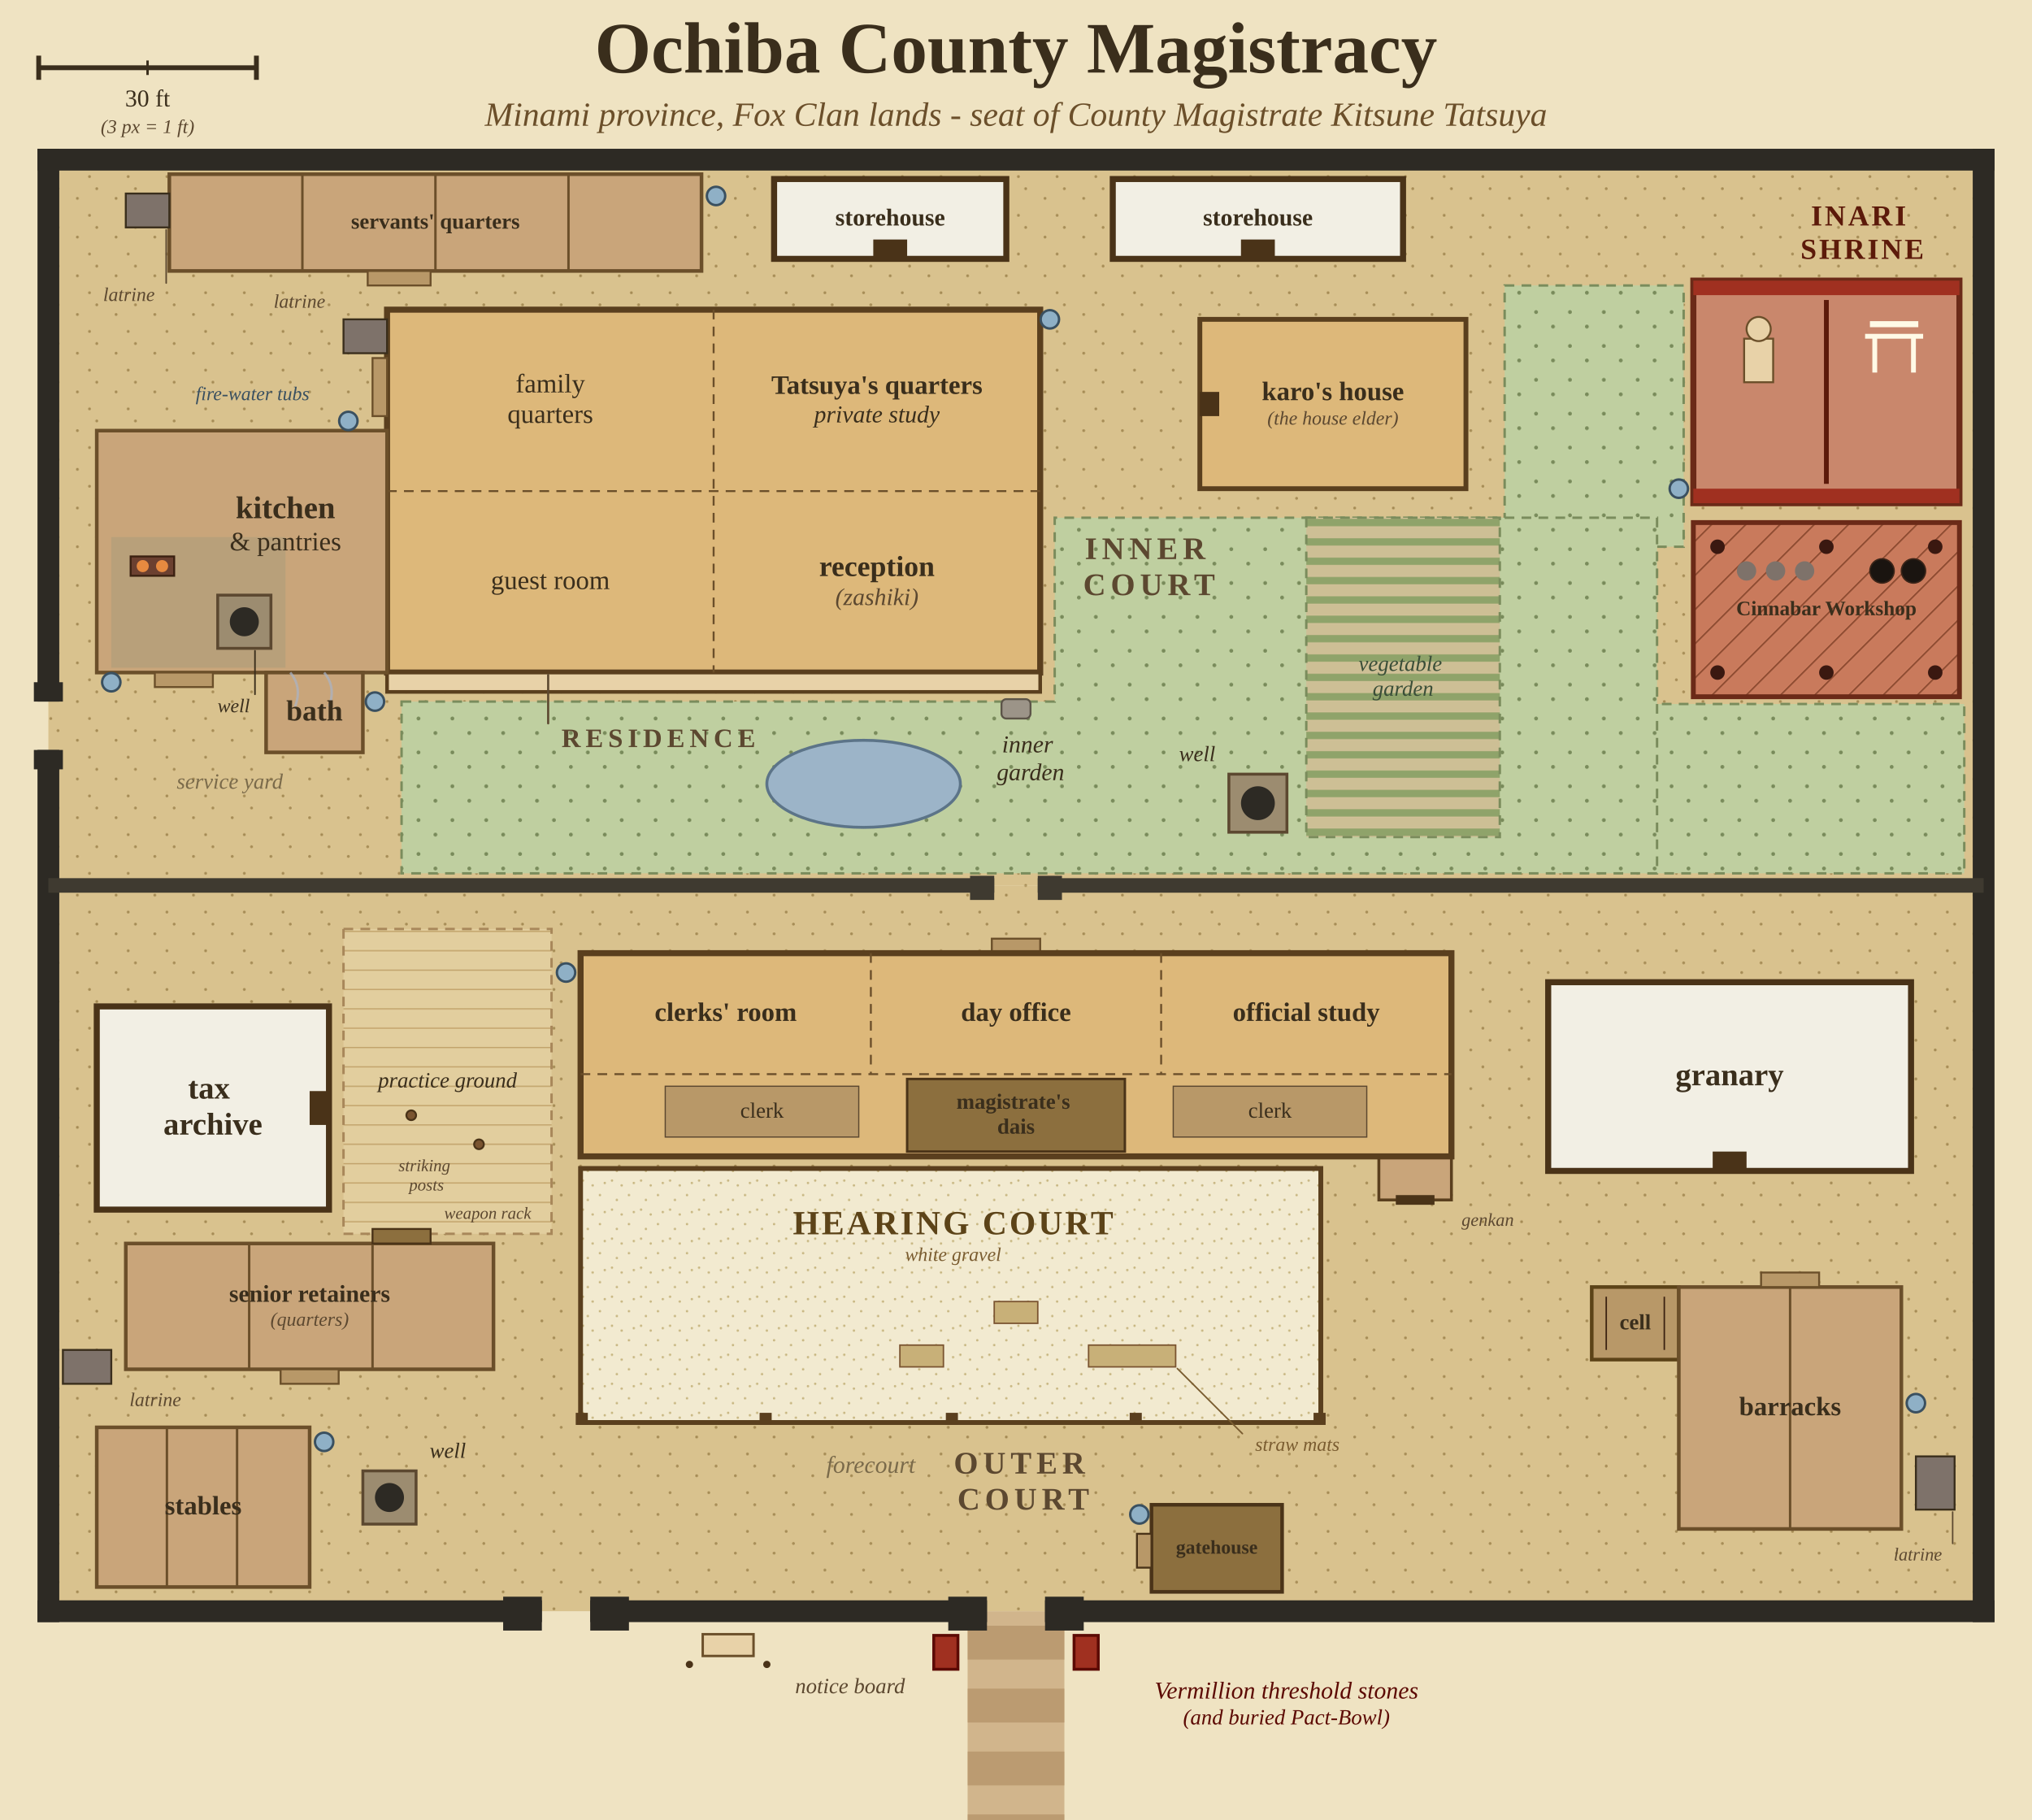
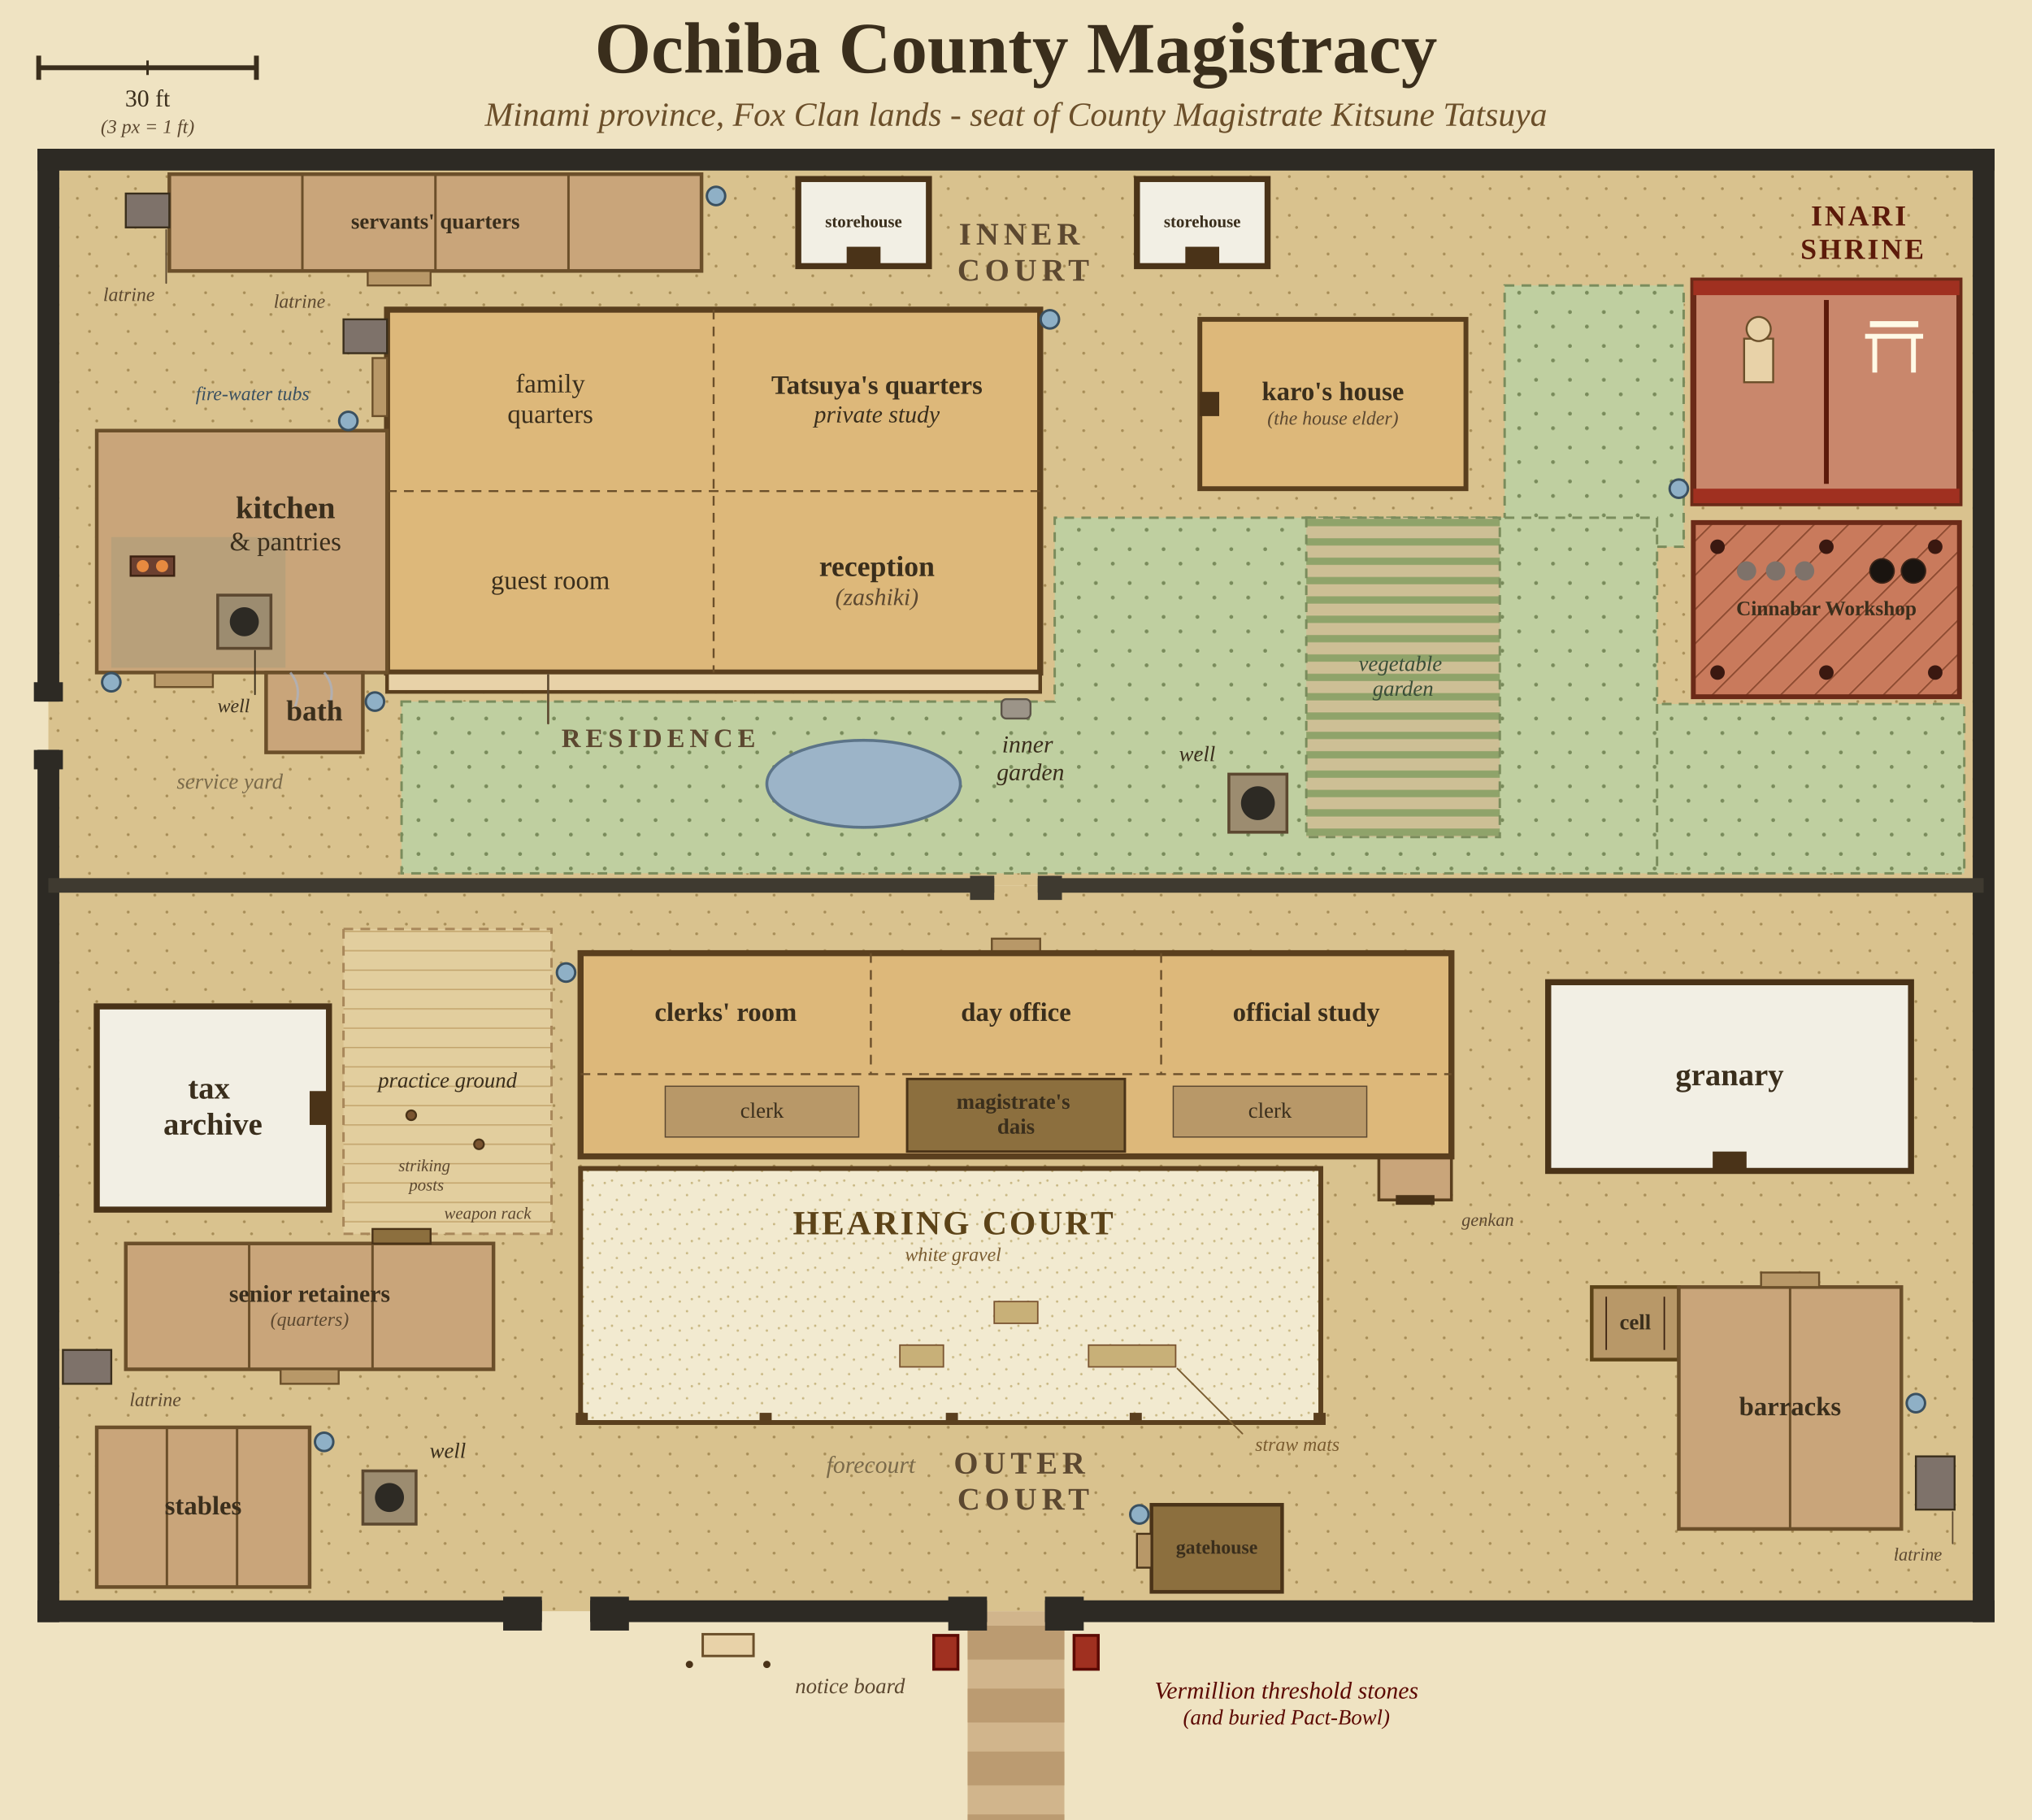
<svg xmlns="http://www.w3.org/2000/svg" viewBox="180 84 840 752" font-family="Georgia, 'Times New Roman', serif">
  <defs>
    <pattern id="colonnade-hatch" patternUnits="userSpaceOnUse" width="10" height="10" patternTransform="rotate(45)">
      <rect width="10" height="10" fill="#C97A5C" />
      <line x1="0" y1="0" x2="0" y2="10" stroke="#8C4A30" stroke-width="1.2" />
    </pattern>
    <pattern id="vegetable-rows" patternUnits="userSpaceOnUse" width="8" height="8">
      <rect width="8" height="8" fill="#CDBF95" />
      <rect y="2.5" width="8" height="3" fill="#8FA36A" />
    </pattern>
    <pattern id="garden-stipple" patternUnits="userSpaceOnUse" width="14" height="14">
      <rect width="14" height="14" fill="#BFCFA0" />
      <circle cx="3" cy="3" r="0.8" fill="#7A8C5C" />
      <circle cx="10" cy="9" r="0.8" fill="#7A8C5C" />
    </pattern>
    <pattern id="court-earth" patternUnits="userSpaceOnUse" width="16" height="16">
      <rect width="16" height="16" fill="#D9C28E" />
      <circle cx="4" cy="6" r="0.6" fill="#A88E58" />
      <circle cx="12" cy="2" r="0.6" fill="#A88E58" />
      <circle cx="9" cy="13" r="0.6" fill="#A88E58" />
    </pattern>
    <pattern id="keiko-earth" patternUnits="userSpaceOnUse" width="16" height="16">
      <rect width="16" height="16" fill="#E2CE9E" />
      <line x1="0" y1="5" x2="16" y2="5" stroke="#C2A46C" stroke-width="0.5" />
      <line x1="0" y1="13" x2="16" y2="13" stroke="#C2A46C" stroke-width="0.5" />
    </pattern>
    <pattern id="oshirasu-sand" patternUnits="userSpaceOnUse" width="12" height="12">
      <rect width="12" height="12" fill="#F2EAD0" />
      <circle cx="3" cy="4" r="0.5" fill="#C9B884" />
      <circle cx="8" cy="2" r="0.5" fill="#C9B884" />
      <circle cx="10" cy="9" r="0.5" fill="#C9B884" />
      <circle cx="5" cy="10" r="0.5" fill="#C9B884" />
      <circle cx="1" cy="8" r="0.5" fill="#C9B884" />
    </pattern>
    <pattern id="granary-slats" patternUnits="userSpaceOnUse" width="14" height="6">
      <rect width="14" height="6" fill="#D9B47A" />
      <line x1="0" y1="0" x2="14" y2="0" stroke="#7A5430" stroke-width="0.8" />
      <line x1="0" y1="3" x2="14" y2="3" stroke="#A88454" stroke-width="0.5" />
    </pattern>
  </defs>
  <rect x="0" y="0" width="1200" height="900" fill="#EFE3C2" data-kind="-" />
  <g data-kind="road">
    <path d="M 600 900 L 600 750" stroke="#B89060" stroke-width="40" stroke-linecap="butt" opacity="0.55" />
    <path d="M 600 900 L 600 750" stroke="#9C7448" stroke-width="40" stroke-dasharray="14 12" fill="none" opacity="0.4" />
  </g>
  <text x="600" y="114" text-anchor="middle" font-size="30" font-weight="bold" fill="#3A2E1C" data-kind="-">Ochiba County Magistracy</text>
  <text x="600" y="136" text-anchor="middle" font-size="14" font-style="italic" fill="#6B4F2A" data-kind="-">Minami province, Fox Clan lands - seat of County Magistrate Kitsune Tatsuya</text>
  <g data-kind="-">
    <g stroke="#3A2E1C">
      <line x1="196" y1="112" x2="286" y2="112" stroke-width="2" />
      <line x1="196" y1="107" x2="196" y2="117" stroke-width="2" />
      <line x1="286" y1="107" x2="286" y2="117" stroke-width="2" />
      <line x1="241" y1="109" x2="241" y2="115" stroke-width="1" />
    </g>
    <text x="241" y="128" text-anchor="middle" font-size="10" fill="#3A2E1C">30 ft</text>
    <text x="241" y="139" text-anchor="middle" font-size="8" font-style="italic" fill="#5C4830">(3 px = 1 ft)</text>
  </g>
  <rect x="200" y="150" width="800" height="300" fill="url(#court-earth)" id="precinct" data-kind="inner court" />
  <rect x="200" y="450" width="800" height="300" fill="url(#court-earth)" id="precinct" data-kind="outer court" />
  <g stroke="#2D2A24" stroke-width="9" fill="none" stroke-linecap="square" data-kind="compound wall">
    <line x1="200" y1="150" x2="1000" y2="150" />
    <line x1="200" y1="150" x2="200" y2="369.5" />
    <line x1="200" y1="398.5" x2="200" y2="750" />
    <line x1="1000" y1="150" x2="1000" y2="750" />
    <line x1="200" y1="750" x2="399.5" y2="750" />
    <line x1="428.5" y1="750" x2="583.5" y2="750" />
    <line x1="616.5" y1="750" x2="1000" y2="750" />
  </g>
  <g fill="#2D2A24" data-kind="main gate">
    <rect x="572" y="744" width="16" height="14" />
    <rect x="612" y="744" width="16" height="14" />
  </g>
  <g fill="#2D2A24" data-kind="side gate">
    <rect x="194" y="366" width="12" height="8" />
    <rect x="194" y="394" width="12" height="8" />
  </g>
  <g fill="#2D2A24" data-kind="side gate">
    <rect x="388" y="744" width="16" height="14" />
    <rect x="424" y="744" width="16" height="14" />
  </g>
  <g data-kind="threshold stones">
    <rect x="566" y="760" width="10" height="14" fill="#A03020" stroke="#5C0A04" stroke-width="1.2" />
    <rect x="624" y="760" width="10" height="14" fill="#A03020" stroke="#5C0A04" stroke-width="1.2" />
    <text x="711.8" y="786.1" text-anchor="middle" font-size="10" font-style="italic" fill="#5C0A04">Vermillion threshold stones</text>
    <text x="711.8" y="796.8" text-anchor="middle" font-size="9" font-style="italic" fill="#5C0A04">(and buried Pact-Bowl)</text>
  </g>
  <g data-kind="notice board">
    <rect x="470.5" y="759.5" width="21" height="9" fill="#E8D2A8" stroke="#6B4F2A" stroke-width="1" />
    <circle cx="465" cy="772" r="1.5" fill="#4A3318" />
    <circle cx="497" cy="772" r="1.5" fill="#4A3318" />
    <text x="531.4" y="783.9" text-anchor="middle" font-size="9" font-style="italic" fill="#5C4830">notice board</text>
  </g>
  <g stroke="#3F3A30" stroke-width="6" fill="none" stroke-dasharray="0" data-kind="court divider">
    <line x1="200" y1="450" x2="591" y2="450" />
    <line x1="609" y1="450" x2="1000" y2="450" />
  </g>
  <g fill="#3F3A30" data-kind="nakamon" data-part-of="court divider">
    <rect x="581" y="446" width="10" height="10" />
    <rect x="609" y="446" width="10" height="10" />
  </g>
  <text x="603.0" y="693.1" text-anchor="middle" font-size="13" font-weight="bold" letter-spacing="2" fill="#5C4830" data-kind="outer court">
    <tspan x="603.0" dy="0.0">OUTER</tspan>
    <tspan x="603.0" dy="14.9">COURT</tspan>
  </text>
  <text x="540.0" y="692.8" text-anchor="middle" font-size="10" font-style="italic" fill="#7A6A4A" data-kind="outer court">forecourt</text>
  <g data-kind="stables">
    <rect x="220" y="674" width="88" height="66" fill="#C9A57A" stroke="#6B4F2A" stroke-width="1.5" />
    <line x1="249" y1="674" x2="249" y2="740" stroke="#6B4F2A" stroke-width="1" />
    <line x1="278" y1="674" x2="278" y2="740" stroke="#6B4F2A" stroke-width="1" />
    <text x="264.0" y="710.0" text-anchor="middle" font-size="11" font-weight="bold" fill="#3A2E1C">stables</text>
  </g>
  <g data-kind="tax archive">
    <rect x="220" y="500" width="96" height="84" fill="#F2EFE4" stroke="#4A3318" stroke-width="2.5" />
    <rect x="308" y="535" width="8" height="14" fill="#4A3318" data-kind="door" />
    <text x="268.0" y="538.1" text-anchor="middle" font-size="13" font-weight="bold" fill="#3A2E1C">
      <tspan x="268.0" dy="0.0">tax</tspan>
      <tspan x="268.0" dy="14.9">archive</tspan>
    </text>
  </g>
  <g data-kind="office hall">
    <rect x="420" y="478" width="360" height="84" fill="#DDB87A" />
    <rect x="420" y="478" width="120" height="50" fill="#DDB87A" data-kind="clerks' room" />
    <rect x="540" y="478" width="120" height="50" fill="#DDB87A" data-kind="day office" />
    <rect x="660" y="478" width="120" height="50" fill="#DDB87A" data-kind="official study" />
    <rect x="750" y="562" width="30" height="18" fill="#C9A57A" stroke="#5A3F1E" stroke-width="1.2" data-kind="genkan" />
    <rect x="757" y="578" width="16" height="4" fill="#4A3318" data-kind="genkan" />
    <text x="795.0" y="590.7" text-anchor="middle" font-size="7.5" font-style="italic" fill="#5C4830" data-kind="genkan">genkan</text>
    <rect x="590" y="472" width="20" height="6" fill="#B89868" stroke="#6B4F2A" stroke-width="0.8" data-kind="door" />
    <rect x="420" y="478" width="360" height="84" fill="none" stroke="#5A3F1E" stroke-width="2.5" />
    <line x1="420" y1="528" x2="780" y2="528" stroke="#6B4F2A" stroke-width="0.8" stroke-dasharray="4 3" />
    <line x1="540" y1="478" x2="540" y2="528" stroke="#6B4F2A" stroke-width="0.8" stroke-dasharray="4 3" />
    <line x1="660" y1="478" x2="660" y2="528" stroke="#6B4F2A" stroke-width="0.8" stroke-dasharray="4 3" />
    <text x="480.0" y="506.0" text-anchor="middle" font-size="11" font-weight="bold" fill="#3A2E1C" data-kind="clerks' room">clerks' room</text>
    <text x="600.0" y="506.0" text-anchor="middle" font-size="11" font-weight="bold" fill="#3A2E1C" data-kind="day office">day office</text>
    <text x="720.0" y="506.0" text-anchor="middle" font-size="11" font-weight="bold" fill="#3A2E1C" data-kind="official study">official study</text>
    <rect x="555" y="530" width="90" height="30" fill="#8C6F3E" stroke="#4A3318" stroke-width="1" data-kind="magistrate's dais" />
    <text x="600.0" y="542.3" text-anchor="middle" font-size="9" font-weight="bold" fill="#3A2E1C" data-kind="magistrate's dais">
      <tspan x="600.0" dy="0.0">magistrate's</tspan>
      <tspan x="600.0" dy="10.3">dais</tspan>
    </text>
    <g data-kind="clerks' seats">
      <rect x="455" y="533" width="80" height="21" fill="#B89868" stroke="#5C4830" stroke-width="0.5" />
      <text x="495.0" y="546.0" text-anchor="middle" font-size="9" fill="#3A2E1C">clerk</text>
      <rect x="665" y="533" width="80" height="21" fill="#B89868" stroke="#5C4830" stroke-width="0.5" />
      <text x="705.0" y="546.0" text-anchor="middle" font-size="9" fill="#3A2E1C">clerk</text>
    </g>
  </g>
  <g data-kind="hearing court">
    <rect x="420" y="567" width="306" height="105" fill="url(#oshirasu-sand)" stroke="#5A3F1E" stroke-width="2" />
    <g fill="#5A3F1E">
      <rect x="418" y="668" width="5" height="5" />
      <rect x="494" y="668" width="5" height="5" />
      <rect x="571" y="668" width="5" height="5" />
      <rect x="647" y="668" width="5" height="5" />
      <rect x="723" y="668" width="5" height="5" />
    </g>
    <text x="574.0" y="594.2" text-anchor="middle" font-size="14" font-weight="bold" letter-spacing="1" fill="#5C4318">HEARING COURT</text>
    <text x="574.0" y="605.2" text-anchor="middle" font-size="8" font-style="italic" fill="#7A5C30">white gravel</text>
    <g data-kind="kneeling positions">
      <g fill="#C8B078" stroke="#7A5430" stroke-width="0.6">
        <rect x="591" y="622" width="18" height="9" />
        <rect x="552" y="640" width="18" height="9" />
        <rect x="630" y="640" width="36" height="9" />
      </g>
      <text x="716.3" y="683.7" text-anchor="middle" font-size="8" font-style="italic" fill="#7A5C30">straw mats</text>
      <line x1="693.6" y1="676.6" x2="666.7" y2="649.7" stroke="#7A5C30" stroke-width="0.64" stroke-linecap="round" data-leader="1" />
    </g>
  </g>
  <g data-kind="granary">
    <rect x="820" y="490" width="150" height="78" fill="#F2EFE4" stroke="#4A3318" stroke-width="2.5" />
    <rect x="888" y="560" width="14" height="8" fill="#4A3318" data-kind="door" />
    <text x="895.0" y="532.6" text-anchor="middle" font-size="13" font-weight="bold" fill="#3A2E1C">granary</text>
  </g>
  <g data-kind="cell">
    <rect x="838" y="616" width="36" height="30" fill="#B89868" stroke="#5C4318" stroke-width="1.5" />
    <line x1="844" y1="620" x2="844" y2="642" stroke="#3A2010" stroke-width="0.6" />
    <line x1="868" y1="620" x2="868" y2="642" stroke="#3A2010" stroke-width="0.6" />
    <text x="856.0" y="633.5" text-anchor="middle" font-size="9" font-weight="bold" fill="#3A2E1C">cell</text>
  </g>
  <g data-kind="barracks">
    <rect x="874" y="616" width="92" height="100" fill="#C9A57A" stroke="#6B4F2A" stroke-width="1.5" />
    <line x1="920" y1="616" x2="920" y2="716" stroke="#6B4F2A" stroke-width="1" />
    <rect x="908" y="610" width="24" height="6" fill="#B89868" stroke="#6B4F2A" stroke-width="0.8" data-kind="door" />
    <text x="920.0" y="669.0" text-anchor="middle" font-size="11" font-weight="bold" fill="#3A2E1C">barracks</text>
  </g>
  <g data-kind="latrine">
    <rect x="972" y="686" width="16" height="22" fill="#7E726A" stroke="#3A2E1C" stroke-width="0.8" />
    <text x="972.8" y="729.0" text-anchor="middle" font-size="7.5" font-style="italic" fill="#5C4830">latrine</text>
    <line x1="987.2" y1="722.0" x2="987.2" y2="709.0" stroke="#5C4830" stroke-width="0.60" stroke-linecap="round" data-leader="1" />
  </g>
  <g data-kind="latrine">
    <rect x="206" y="642" width="20" height="14" fill="#7E726A" stroke="#3A2E1C" stroke-width="0.8" />
    <text x="244.2" y="665.2" text-anchor="middle" font-size="8" font-style="italic" fill="#5C4830">latrine</text>
  </g>
  <g data-kind="well">
    <rect x="330" y="692" width="22" height="22" fill="#9C8C70" stroke="#5C4830" stroke-width="1.2" />
    <circle cx="341" cy="703" r="6" fill="#2D2A24" />
    <text x="365.1" y="686.6" text-anchor="middle" font-size="9" font-style="italic" fill="#3A2E1C">well</text>
  </g>
  <g data-kind="retainers' quarters">
    <rect x="232" y="598" width="152" height="52" fill="#C9A57A" stroke="#6B4F2A" stroke-width="1.5" />
    <line x1="283" y1="598" x2="283" y2="650" stroke="#6B4F2A" stroke-width="1" />
    <line x1="334" y1="598" x2="334" y2="650" stroke="#6B4F2A" stroke-width="1" />
    <rect x="296" y="650" width="24" height="6" fill="#B89868" stroke="#6B4F2A" stroke-width="0.8" data-kind="door" />
    <text x="308.0" y="622.1" text-anchor="middle" font-size="10" font-weight="bold" fill="#3A2E1C">senior retainers</text>
    <text x="308.0" y="632.0" text-anchor="middle" font-size="8" font-style="italic" fill="#5C4830">(quarters)</text>
  </g>
  <g data-kind="practice ground">
    <rect x="322" y="468" width="86" height="126" fill="url(#keiko-earth)" stroke="#A8875A" stroke-width="1" stroke-dasharray="4 3" />
    <text x="365.0" y="533.5" text-anchor="middle" font-size="9" font-style="italic" fill="#3A2E1C">practice ground</text>
    <g data-kind="striking posts">
      <text x="356.3" y="568.1" text-anchor="middle" font-size="7" font-style="italic" fill="#5C4830">
        <tspan x="356.3" dy="0.0">striking</tspan>
        <tspan x="356.3" dy="8.0">posts</tspan>
      </text>
      <circle cx="350" cy="545" r="2" fill="#7A5430" stroke="#4A3318" stroke-width="0.8" />
      <circle cx="378" cy="557" r="2" fill="#7A5430" stroke="#4A3318" stroke-width="0.8" />
    </g>
    <g data-kind="weapon rack">
      <rect x="334" y="592" width="24" height="6" fill="#8C6F3E" stroke="#4A3318" stroke-width="0.8" />
      <text x="381.6" y="587.8" text-anchor="middle" font-size="7" font-style="italic" fill="#5C4830">weapon rack</text>
    </g>
  </g>
  <g data-kind="gatehouse">
    <rect x="656" y="706" width="54" height="36" fill="#8C6F3E" stroke="#4A3318" stroke-width="1.5" />
    <rect x="650" y="718" width="6" height="14" fill="#B89868" stroke="#4A3318" stroke-width="0.8" data-kind="door" />
    <text x="683.0" y="726.2" text-anchor="middle" font-size="8" font-weight="bold" fill="#3A2E1C">gatehouse</text>
  </g>
  <g data-kind="residence">
    <rect x="340" y="212" width="270" height="150" fill="#DDB87A" />
    <rect x="340" y="212" width="135" height="75" fill="#DDB87A" data-kind="family quarters" />
    <rect x="475" y="212" width="135" height="75" fill="#DDB87A" data-kind="lord's quarters" />
    <rect x="340" y="287" width="135" height="75" fill="#DDB87A" data-kind="guest quarters" />
    <rect x="475" y="287" width="135" height="75" fill="#DDB87A" data-kind="reception room" />
    <rect x="340" y="212" width="270" height="150" fill="none" stroke="#5A3F1E" stroke-width="2.5" />
    <rect x="340" y="362" width="270" height="8" fill="#E8D2A8" stroke="#5A3F1E" stroke-width="1.5" data-kind="engawa" />
    <line x1="340" y1="287" x2="610" y2="287" stroke="#6B4F2A" stroke-width="0.8" stroke-dasharray="4 3" />
    <line x1="475" y1="212" x2="475" y2="362" stroke="#6B4F2A" stroke-width="0.8" stroke-dasharray="4 3" />
    <g data-kind="lord's quarters">
      <text x="542.5" y="246.8" text-anchor="middle" font-size="11" font-weight="bold" fill="#3A2E1C">Tatsuya's quarters</text>
      <text x="542.5" y="258.6" text-anchor="middle" font-size="10" font-style="italic" fill="#3A2E1C">private study</text>
    </g>
    <g data-kind="family quarters">
      <text x="407.5" y="246.2" text-anchor="middle" font-size="11" fill="#3A2E1C">family</text>
      <text x="407.5" y="258.8" text-anchor="middle" font-size="11" fill="#3A2E1C">quarters</text>
    </g>
    <rect x="334" y="232" width="6" height="24" fill="#B89868" stroke="#6B4F2A" stroke-width="0.8" data-kind="door" />
    <text x="407.5" y="327.5" text-anchor="middle" font-size="11" fill="#3A2E1C" data-kind="guest quarters">guest room</text>
    <g data-kind="reception room">
      <text x="542.5" y="322.1" text-anchor="middle" font-size="12" font-weight="bold" fill="#3A2E1C">reception</text>
      <text x="542.5" y="334.1" text-anchor="middle" font-size="10" font-style="italic" fill="#5C4830">(zashiki)</text>
    </g>
  </g>
  <g data-kind="kitchen" data-part-of="residence">
    <rect x="220" y="262" width="120" height="100" fill="#C9A57A" stroke="#6B4F2A" stroke-width="1.5" />
    <rect x="226" y="306" width="72" height="54" fill="#B8A07A" />
    <g data-kind="hearth">
      <rect x="234" y="314" width="18" height="8" fill="#6B4030" stroke="#3A2010" stroke-width="0.8" />
      <circle cx="239" cy="318" r="2.5" fill="#E68A40" />
      <circle cx="247" cy="318" r="2.5" fill="#E68A40" />
    </g>
    <text x="298.0" y="298.2" text-anchor="middle" font-size="13" font-weight="bold" fill="#3A2E1C">kitchen</text>
    <text x="298.0" y="311.5" text-anchor="middle" font-size="11" fill="#3A2E1C">&amp; pantries</text>
    <rect x="244" y="362" width="24" height="6" fill="#B89868" stroke="#6B4F2A" stroke-width="0.8" data-kind="door" />
    <rect x="270" y="330" width="22" height="22" fill="#9C8C70" stroke="#5C4830" stroke-width="1.2" data-kind="well" />
    <circle cx="281" cy="341" r="6" fill="#2D2A24" data-kind="well" />
    <text x="276.6" y="378.4" text-anchor="middle" font-size="8" font-style="italic" fill="#3A2E1C" data-kind="well">well</text>
    <line x1="285.4" y1="371.0" x2="285.4" y2="353.0" stroke="#3A2E1C" stroke-width="0.64" stroke-linecap="round" data-kind="well" data-leader="1" />
  </g>
  <g data-kind="inner court">
    <polygon points="205,370 345,370 345,445 205,445" fill="none" />
    <text x="275.0" y="410.0" text-anchor="middle" font-size="9" font-style="italic" fill="#7A6A4A">service yard</text>
  </g>
  <rect x="802" y="202" width="74" height="108" fill="url(#garden-stipple)" stroke="#7A8C5C" stroke-width="1" stroke-dasharray="4 3" data-kind="garden" />
  <g data-kind="compound shrine">
    <rect x="880" y="200" width="110" height="92" fill="#C9876C" stroke="#6B2A18" stroke-width="2.5" />
    <line x1="935" y1="208" x2="935" y2="284" stroke="#5C1A0A" stroke-width="2" />
    <rect x="880" y="200" width="110" height="6" fill="#A03020" />
    <rect x="880" y="286" width="110" height="6" fill="#A03020" />
    <g data-kind="shrine altar">
      <g transform="translate(907, 226)">
        <rect x="-6" y="-2" width="12" height="18" fill="#E8D2A8" stroke="#6B4F2A" stroke-width="0.8" />
        <circle cx="0" cy="-6" r="5" fill="#E8D2A8" stroke="#6B4F2A" stroke-width="0.8" />
      </g>
    </g>
    <g data-kind="shrine altar">
      <g transform="translate(963, 218)">
        <line x1="-10" y1="0" x2="10" y2="0" stroke="#FFFAE6" stroke-width="2.5" />
        <line x1="-12" y1="5" x2="12" y2="5" stroke="#FFFAE6" stroke-width="2" />
        <line x1="-8" y1="5" x2="-8" y2="20" stroke="#FFFAE6" stroke-width="2" />
        <line x1="8" y1="5" x2="8" y2="20" stroke="#FFFAE6" stroke-width="2" />
      </g>
    </g>
  </g>
  <g data-kind="garden">
    <rect x="860" y="375" width="132" height="70" fill="url(#garden-stipple)" stroke="#7A8C5C" stroke-width="1" stroke-dasharray="4 3" />
  </g>
  <text x="949.8" y="177.2" text-anchor="middle" font-size="12" font-weight="bold" letter-spacing="1" fill="#5C1A0A" data-kind="compound shrine">
    <tspan x="949.8" dy="0.0">INARI</tspan>
    <tspan x="949.8" dy="13.8">SHRINE</tspan>
  </text>
  <g data-kind="cinnabar workshop">
    <rect x="880" y="300" width="110" height="72" fill="url(#colonnade-hatch)" stroke="#6B2A18" stroke-width="2" />
    <circle cx="890" cy="310" r="3" fill="#3A1810" />
    <circle cx="935" cy="310" r="3" fill="#3A1810" />
    <circle cx="980" cy="310" r="3" fill="#3A1810" />
    <circle cx="890" cy="362" r="3" fill="#3A1810" />
    <circle cx="935" cy="362" r="3" fill="#3A1810" />
    <circle cx="980" cy="362" r="3" fill="#3A1810" />
    <g data-kind="drying stones and bowls">
      <circle cx="902" cy="320" r="4" fill="#7E726A" />
      <circle cx="914" cy="320" r="4" fill="#7E726A" />
      <circle cx="926" cy="320" r="4" fill="#7E726A" />
      <circle cx="958" cy="320" r="5" fill="#1A1410" stroke="#3A2418" stroke-width="0.6" />
      <circle cx="971" cy="320" r="5" fill="#1A1410" stroke="#3A2418" stroke-width="0.6" />
    </g>
    <text x="935.0" y="338.3" text-anchor="middle" font-size="8.5" font-weight="bold" fill="#3A2E1C">Cinnabar Workshop</text>
  </g>
  <g data-kind="garden">
    <path d="M 346 374 H 616 V 298 H 865 V 445 H 346 Z" fill="url(#garden-stipple)" stroke="#7A8C5C" stroke-width="1" stroke-dasharray="4 3" />
    <ellipse cx="537" cy="408" rx="40" ry="18" fill="#9CB4C8" stroke="#5C7488" stroke-width="1.2" data-kind="garden pond" />
    <rect x="594" y="373" width="12" height="8" rx="2" fill="#9C9488" stroke="#5C5448" stroke-width="0.8" />
    <text x="606.0" y="395.0" text-anchor="middle" font-size="10" font-style="italic" fill="#3A2E1C">
      <tspan x="606.0" dy="0.0">inner</tspan>
      <tspan x="606.0" dy="11.5">garden</tspan>
    </text>
  </g>
  <g data-kind="bath">
    <rect x="290" y="362" width="40" height="33" fill="#C9A57A" stroke="#6B4F2A" stroke-width="1.5" />
    <path d="M 302 376 q 3 -8 -2 -14 M 316 376 q 3 -8 -2 -14" stroke="#A8B4C8" stroke-width="1" fill="none" opacity="0.7" />
    <text x="310.0" y="381.8" text-anchor="middle" font-size="12" font-weight="bold" fill="#3A2E1C">bath</text>
  </g>
  <g data-kind="karo's house">
    <rect x="676" y="216" width="110" height="70" fill="#DDB87A" stroke="#5A3F1E" stroke-width="2" />
    <rect x="676" y="246" width="8" height="10" fill="#4A3318" data-kind="door" />
    <text x="731.0" y="249.4" text-anchor="middle" font-size="11" font-weight="bold" fill="#3A2E1C">karo's house</text>
    <text x="731.0" y="259.5" text-anchor="middle" font-size="8" font-style="italic" fill="#5C4830">(the house elder)</text>
  </g>
  <g data-kind="well" data-part-of="garden">
    <rect x="688" y="404" width="24" height="24" fill="#9C8C70" stroke="#5C4830" stroke-width="1.2" />
    <circle cx="700" cy="416" r="7" fill="#2D2A24" />
    <text x="674.9" y="398.6" text-anchor="middle" font-size="9" font-style="italic" fill="#3A2E1C">well</text>
  </g>
  <g data-kind="storehouse">
-     <rect x="500" y="158" width="96" height="33" fill="#F2EFE4" stroke="#4A3318" stroke-width="2.5" />
-     <rect x="541" y="183" width="14" height="8" fill="#4A3318" data-kind="door" />
-     <text x="548.0" y="177.2" text-anchor="middle" font-size="10" font-weight="bold" fill="#3A2E1C">storehouse</text>
+     <rect x="510" y="158" width="54" height="36" fill="#F2EFE4" stroke="#4A3318" stroke-width="2.5" />
+     <rect x="530" y="186" width="14" height="8" fill="#4A3318" data-kind="door" />
+     <text x="537.0" y="177.9" text-anchor="middle" font-size="7" font-weight="bold" fill="#3A2E1C">storehouse</text>
  </g>
  <g data-kind="storehouse">
-     <rect x="640" y="158" width="120" height="33" fill="#F2EFE4" stroke="#4A3318" stroke-width="2.5" />
-     <rect x="693" y="183" width="14" height="8" fill="#4A3318" data-kind="door" />
-     <text x="700.0" y="177.2" text-anchor="middle" font-size="10" font-weight="bold" fill="#3A2E1C">storehouse</text>
+     <rect x="650" y="158" width="54" height="36" fill="#F2EFE4" stroke="#4A3318" stroke-width="2.5" />
+     <rect x="670" y="186" width="14" height="8" fill="#4A3318" data-kind="door" />
+     <text x="677.0" y="177.9" text-anchor="middle" font-size="7" font-weight="bold" fill="#3A2E1C">storehouse</text>
  </g>
  <g data-kind="servants' quarters">
    <rect x="250" y="156" width="220" height="40" fill="#C9A57A" stroke="#6B4F2A" stroke-width="1.5" />
    <line x1="305" y1="156" x2="305" y2="196" stroke="#6B4F2A" stroke-width="1" />
    <line x1="360" y1="156" x2="360" y2="196" stroke="#6B4F2A" stroke-width="1" />
    <line x1="415" y1="156" x2="415" y2="196" stroke="#6B4F2A" stroke-width="1" />
    <rect x="332" y="196" width="26" height="6" fill="#B89868" stroke="#6B4F2A" stroke-width="0.8" data-kind="door" />
    <text x="360.0" y="178.5" text-anchor="middle" font-size="9" font-weight="bold" fill="#3A2E1C">servants' quarters</text>
  </g>
  <g data-kind="latrine" data-part-of="servants' quarters">
    <rect x="232" y="164" width="18" height="14" fill="#7E726A" stroke="#3A2E1C" stroke-width="0.8" />
    <text x="233.3" y="208.4" text-anchor="middle" font-size="8" font-style="italic" fill="#5C4830">latrine</text>
    <line x1="248.7" y1="201.0" x2="248.7" y2="179.0" stroke="#5C4830" stroke-width="0.64" stroke-linecap="round" data-leader="1" />
  </g>
  <g data-kind="latrine" data-part-of="residence">
    <rect x="322" y="216" width="18" height="14" fill="#7E726A" stroke="#3A2E1C" stroke-width="0.8" />
    <text x="303.8" y="211.2" text-anchor="middle" font-size="8" font-style="italic" fill="#5C4830">latrine</text>
  </g>
  <g data-kind="vegetable garden">
    <rect x="720" y="298" width="80" height="132" fill="url(#vegetable-rows)" stroke="#7A8C5C" stroke-width="1" stroke-dasharray="4 3" />
    <text x="760.0" y="361.3" text-anchor="middle" font-size="9" font-style="italic" fill="#3A4E38">
      <tspan x="760.0" dy="0.0">vegetable</tspan>
      <tspan x="760.0" dy="10.3">garden</tspan>
    </text>
  </g>
-   <text x="655.0" y="315.1" text-anchor="middle" font-size="13" font-weight="bold" letter-spacing="2" fill="#5C4830" data-kind="inner court">
-     <tspan x="655.0" dy="0.0">INNER</tspan>
-     <tspan x="655.0" dy="14.9">COURT</tspan>
+   <text x="603.0" y="185.1" text-anchor="middle" font-size="13" font-weight="bold" letter-spacing="2" fill="#5C4830" data-kind="inner court">
+     <tspan x="603.0" dy="0.0">INNER</tspan>
+     <tspan x="603.0" dy="14.9">COURT</tspan>
  </text>
  <text x="452.2" y="392.8" text-anchor="middle" font-size="11" font-weight="bold" letter-spacing="2" fill="#5C4830" data-kind="residence">RESIDENCE</text>
  <line x1="406.6" y1="383.0" x2="406.6" y2="363.0" stroke="#5C4830" stroke-width="0.88" stroke-linecap="round" data-kind="residence" data-leader="1" />
  <g fill="#8FB0C6" stroke="#3A5060" stroke-width="1" data-kind="fire-water tubs">
    <circle cx="226" cy="366" r="3.8" />
    <circle cx="324" cy="258" r="3.8" />
    <circle cx="414" cy="486" r="3.8" />
    <circle cx="614" cy="216" r="3.8" />
    <circle cx="335" cy="374" r="3.8" />
    <circle cx="874" cy="286" r="3.8" />
    <circle cx="972" cy="664" r="3.8" />
    <circle cx="651" cy="710" r="3.8" />
    <circle cx="314" cy="680" r="3.8" />
    <circle cx="476" cy="165" r="3.8" />
  </g>
  <text x="284.4" y="249.4" text-anchor="middle" font-size="8" font-style="italic" fill="#3A5060" data-kind="fire-water tubs">fire-water tubs</text>
</svg>
